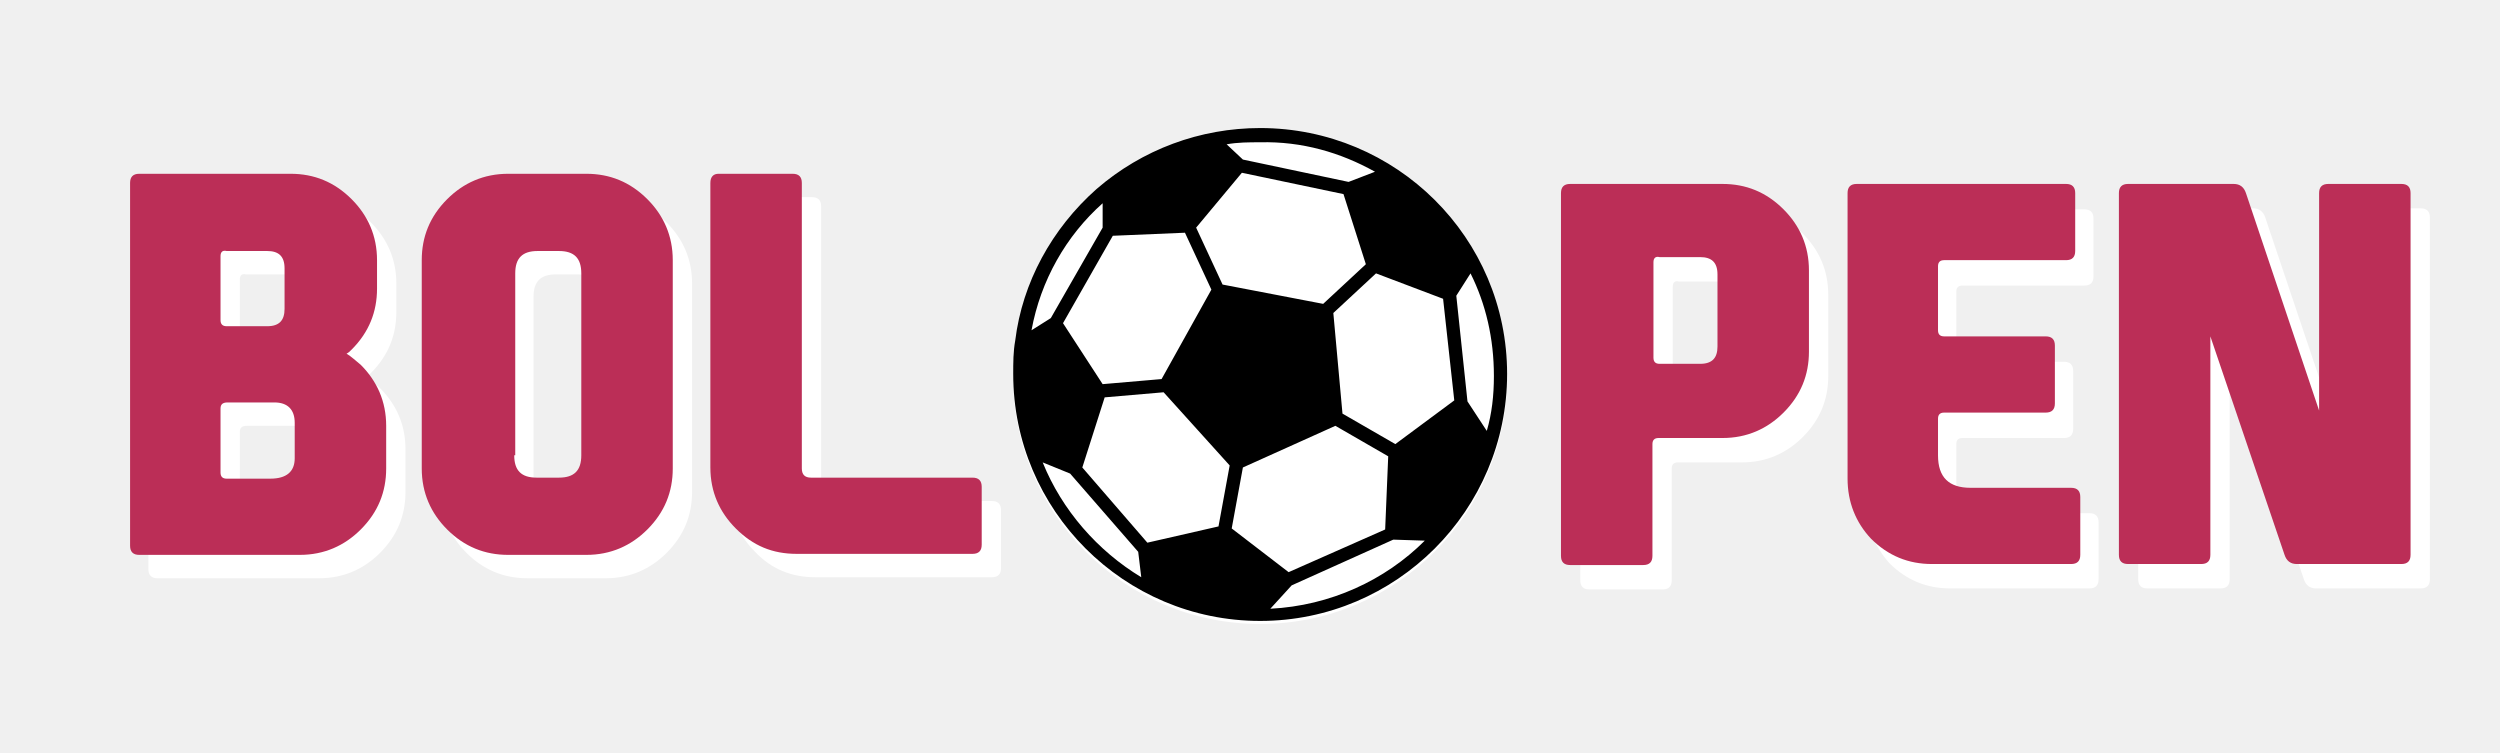
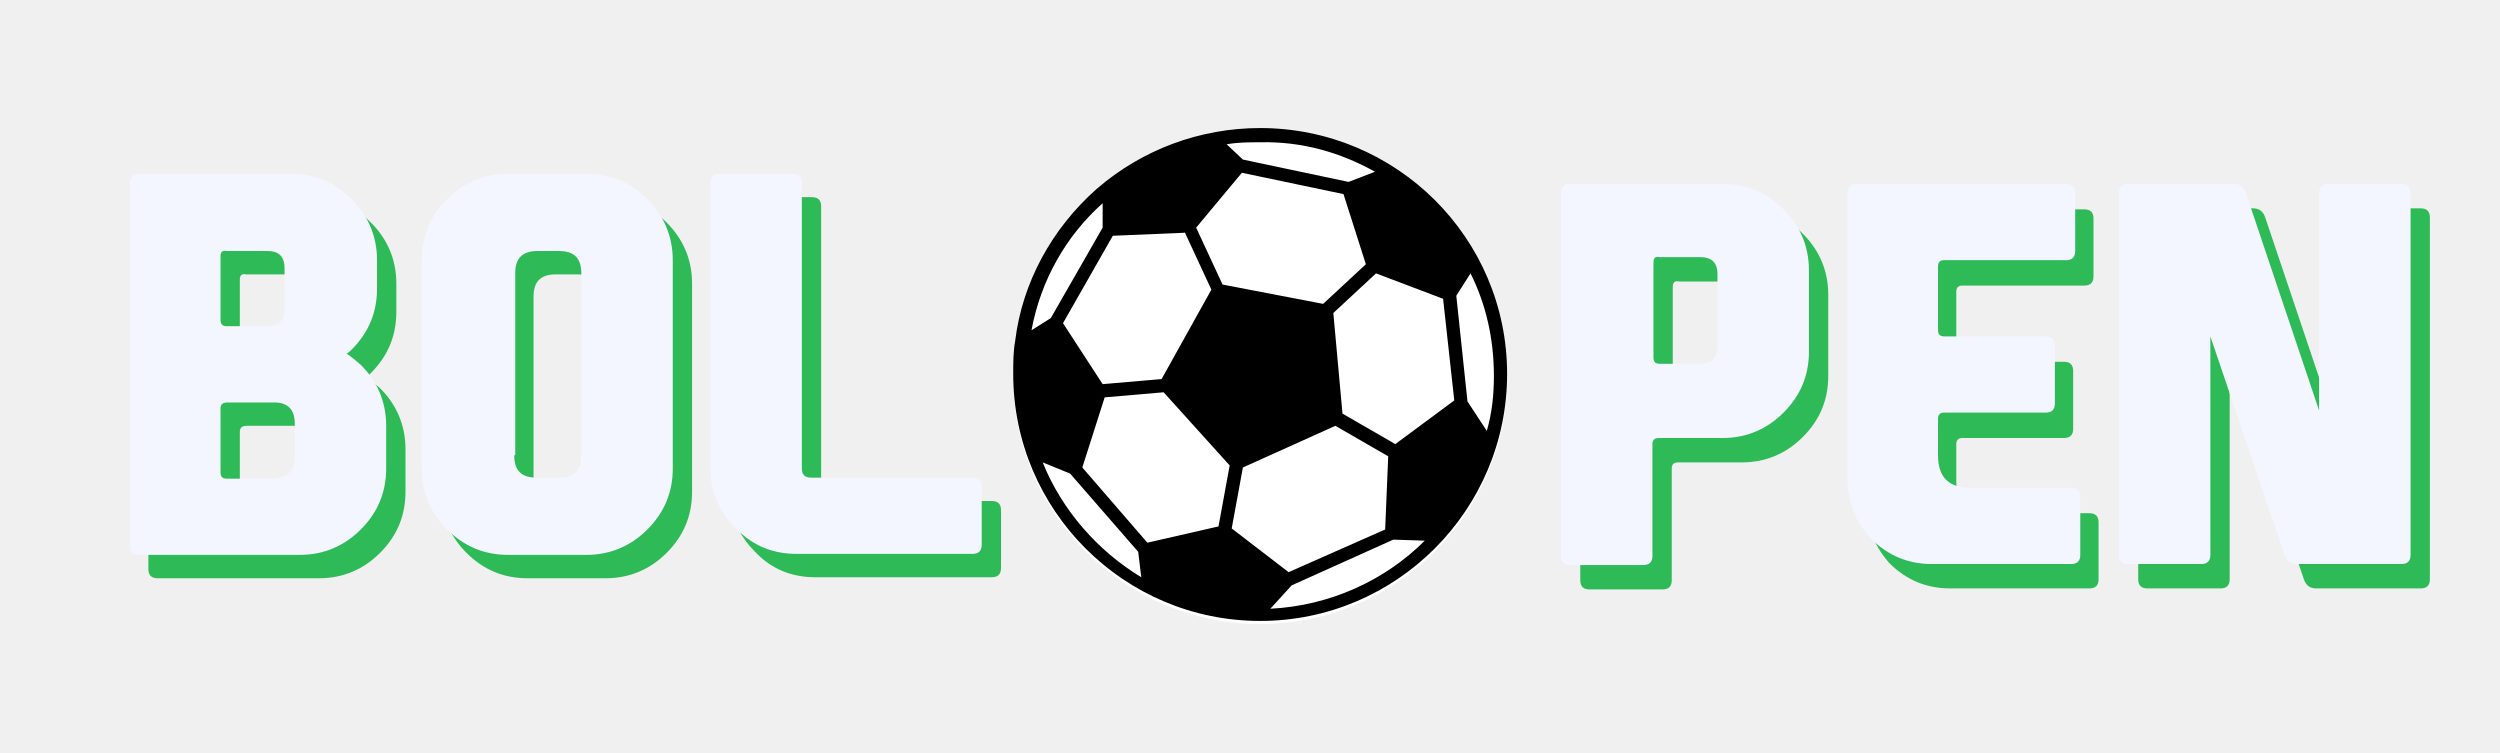
<svg xmlns="http://www.w3.org/2000/svg" version="1.1" id="Camada_1" x="0px" y="0px" viewBox="0 0 246 74" style="enable-background:new 0 0 246 74;" xml:space="preserve">
  <style type="text/css">
	.st0{enable-background:new    ;}
- 	.st1{fill:#FFFFFF;}
- 	.st2{fill:#BB2E57;}
+ 	.st1{fill:#2EBB57;}
+ 	.st2{fill:#FFFFFF;}
+ 	.st3{fill:#F4F6FF;}
</style>
  <g class="st0">
    <path class="st1" d="M179.9,37c0,2.3-0.8,4.3-2.5,6c-1.6,1.6-3.6,2.5-6,2.5h-6.3c-0.4,0-0.6,0.2-0.6,0.6v11c0,0.6-0.3,0.9-0.9,0.9   h-7.2c-0.6,0-0.9-0.3-0.9-0.9V21.4c0-0.6,0.3-0.9,0.9-0.9h15c2.3,0,4.3,0.8,6,2.5c1.6,1.6,2.5,3.6,2.5,6V37z M164.6,28.2v9.4   c0,0.4,0.2,0.6,0.6,0.6h4c1.2,0,1.7-0.6,1.7-1.7v-7.1c0-1.2-0.6-1.7-1.7-1.7h-4C164.8,27.6,164.6,27.8,164.6,28.2z" />
-     <path class="st1" d="M183.6,49.5v-28c0-0.6,0.3-0.9,0.9-0.9h20.6c0.6,0,0.9,0.3,0.9,0.9v5.7c0,0.6-0.3,0.9-0.9,0.9h-12   c-0.4,0-0.6,0.2-0.6,0.6v6.3c0,0.4,0.2,0.6,0.6,0.6h10c0.6,0,0.9,0.3,0.9,0.9v5.7c0,0.6-0.3,0.9-0.9,0.9h-10   c-0.4,0-0.6,0.2-0.6,0.6v3.6c0,2.2,1.1,3.2,3.2,3.2h9.9c0.6,0,0.9,0.3,0.9,0.9V57c0,0.6-0.3,0.9-0.9,0.9h-13.7   c-2.3,0-4.3-0.8-6-2.5C184.5,53.8,183.6,51.8,183.6,49.5z" />
+     <path class="st1" d="M183.6,49.5v-28c0-0.6,0.3-0.9,0.9-0.9h20.6c0.6,0,0.9,0.3,0.9,0.9v5.7c0,0.6-0.3,0.9-0.9,0.9h-12   c-0.4,0-0.6,0.2-0.6,0.6V35c0,0.4,0.2,0.6,0.6,0.6h10c0.6,0,0.9,0.3,0.9,0.9v5.7c0,0.6-0.3,0.9-0.9,0.9h-10c-0.4,0-0.6,0.2-0.6,0.6   v3.6c0,2.2,1.1,3.2,3.2,3.2h9.9c0.6,0,0.9,0.3,0.9,0.9V57c0,0.6-0.3,0.9-0.9,0.9h-13.7c-2.3,0-4.3-0.8-6-2.5   C184.5,53.8,183.6,51.8,183.6,49.5z" />
    <path class="st1" d="M230.1,42.8V21.4c0-0.6,0.3-0.9,0.9-0.9h7.2c0.6,0,0.9,0.3,0.9,0.9V57c0,0.6-0.3,0.9-0.9,0.9h-10.3   c-0.6,0-1-0.3-1.2-0.9l-7.3-21.5V57c0,0.6-0.3,0.9-0.9,0.9h-7.2c-0.6,0-0.9-0.3-0.9-0.9V21.4c0-0.6,0.3-0.9,0.9-0.9h10.4   c0.6,0,1,0.3,1.2,0.9L230.1,42.8z" />
  </g>
  <g class="st0">
-     <path class="st1" d="M30.5,19.4c2.3,0,4.3,0.8,6,2.5c1.6,1.6,2.5,3.6,2.5,6v2.8c0,2.3-0.8,4.3-2.5,6c-0.2,0.2-0.3,0.3-0.5,0.4v0   c0.5,0.3,0.9,0.7,1.4,1.1c1.6,1.6,2.5,3.6,2.5,6v4.2c0,2.3-0.8,4.3-2.5,6c-1.6,1.6-3.6,2.5-6,2.5H15.5c-0.6,0-0.9-0.3-0.9-0.9V20.3   c0-0.6,0.3-0.9,0.9-0.9H30.5z M23.6,27.5v6.3c0,0.4,0.2,0.6,0.6,0.6h4c1.2,0,1.7-0.6,1.7-1.7v-4c0-1.2-0.6-1.7-1.7-1.7h-4   C23.8,26.9,23.6,27.1,23.6,27.5z M23.6,42.5v6.3c0,0.4,0.2,0.6,0.6,0.6h4.3c1.6,0,2.4-0.7,2.4-2v-3.5c0-1.3-0.7-2-2-2h-4.6   C23.8,41.9,23.6,42.1,23.6,42.5z" />
+     <path class="st1" d="M30.5,19.4c2.3,0,4.3,0.8,6,2.5c1.6,1.6,2.5,3.6,2.5,6v2.8c0,2.3-0.8,4.3-2.5,6c-0.2,0.2-0.3,0.3-0.5,0.4l0,0   c0.5,0.3,0.9,0.7,1.4,1.1c1.6,1.6,2.5,3.6,2.5,6v4.2c0,2.3-0.8,4.3-2.5,6c-1.6,1.6-3.6,2.5-6,2.5H15.5c-0.6,0-0.9-0.3-0.9-0.9V20.3   c0-0.6,0.3-0.9,0.9-0.9H30.5z M23.6,27.5v6.3c0,0.4,0.2,0.6,0.6,0.6h4c1.2,0,1.7-0.6,1.7-1.7v-4c0-1.2-0.6-1.7-1.7-1.7h-4   C23.8,26.9,23.6,27.1,23.6,27.5z M23.6,42.5v6.3c0,0.4,0.2,0.6,0.6,0.6h4.3c1.6,0,2.4-0.7,2.4-2v-3.5c0-1.3-0.7-2-2-2h-4.6   C23.8,41.9,23.6,42.1,23.6,42.5z" />
    <path class="st1" d="M68.1,48.4c0,2.3-0.8,4.3-2.5,6c-1.6,1.6-3.6,2.5-6,2.5h-7.7c-2.3,0-4.3-0.8-6-2.5c-1.6-1.6-2.5-3.6-2.5-6   V27.9c0-2.3,0.8-4.3,2.5-6c1.6-1.6,3.6-2.5,6-2.5h7.7c2.3,0,4.3,0.8,6,2.5c1.6,1.6,2.5,3.6,2.5,6V48.4z M52.5,47.1   c0,1.5,0.7,2.2,2.2,2.2h2.1c1.5,0,2.2-0.7,2.2-2.2V29.2c0-1.5-0.7-2.2-2.2-2.2h-2.1c-1.5,0-2.2,0.7-2.2,2.2V47.1z" />
    <path class="st1" d="M74.3,54.3c-1.6-1.6-2.5-3.6-2.5-6v-28c0-0.6,0.3-0.9,0.8-0.9h7.3c0.6,0,0.9,0.3,0.9,0.9v28.1   c0,0.6,0.3,0.9,0.9,0.9h15.9c0.6,0,0.9,0.3,0.9,0.9v5.7c0,0.6-0.3,0.9-0.9,0.9H80.2C77.9,56.8,75.9,56,74.3,54.3z" />
  </g>
  <g>
    <g>
-       <path class="st1" d="M148.3,37.1c0,13.4-10.9,24.3-24.3,24.3S99.7,50.5,99.7,37.1s10.9-24.3,24.3-24.3S148.3,23.6,148.3,37.1z" />
+       <path class="st2" d="M148.3,37.1c0,13.4-10.9,24.3-24.3,24.3S99.7,50.5,99.7,37.1s10.9-24.3,24.3-24.3S148.3,23.6,148.3,37.1z" />
      <path d="M124,12.6c-5.9,0-11.6,2.1-16.1,6c-4.4,3.9-7.3,9.2-8,14.9c-0.2,1.1-0.2,2.2-0.2,3.3c0,13.4,10.9,24.3,24.3,24.3    s24.3-10.9,24.3-24.3S137.4,12.6,124,12.6z M126.8,56.3l-5.6-4.3l1.1-6l9.1-4.1l5.2,3l-0.3,7.2L126.8,56.3z M137.3,43.7l-5.2-3    l-0.9-9.9l4.2-3.9l6.6,2.5l1.1,10L137.3,43.7z M132.2,19.1l2.2,6.9l-4.2,3.9l-9.9-1.9l-2.6-5.6l4.5-5.4L132.2,19.1z M109.5,23.2    l7.1-0.3l2.6,5.6l-4.9,8.8l-5.8,0.5l-3.9-6L109.5,23.2z M108.7,39.1l5.8-0.5l6.5,7.2l-1.1,6l-7,1.6l-6.4-7.4L108.7,39.1z     M127.1,57.6l10-4.5l3.1,0.1c-3.9,3.9-9.3,6.4-15.2,6.7L127.1,57.6z M144.4,39.5l-1.1-10.4l1.4-2.2c1.5,3,2.3,6.4,2.3,10.1    c0,1.9-0.2,3.7-0.7,5.4L144.4,39.5z M135.3,16.9l-2.6,1l-10.4-2.2l-1.6-1.5c1.1-0.2,2.2-0.2,3.3-0.2    C128.1,13.9,131.9,15,135.3,16.9z M108.5,20v2.4l-5.1,8.9l-1.9,1.2C102.4,27.6,104.9,23.2,108.5,20z M102.6,45.5l2.7,1.1l6.7,7.7    l0.3,2.5C108,54.2,104.5,50.2,102.6,45.5z" />
    </g>
  </g>
  <g class="st0">
-     <path class="st2" d="M28.6,17.1c2.3,0,4.3,0.8,6,2.5c1.6,1.6,2.5,3.6,2.5,6v2.8c0,2.3-0.8,4.3-2.5,6c-0.2,0.2-0.3,0.3-0.5,0.4v0   c0.5,0.3,0.9,0.7,1.4,1.1c1.6,1.6,2.5,3.6,2.5,6v4.2c0,2.3-0.8,4.3-2.5,6c-1.6,1.6-3.6,2.5-6,2.5H13.7c-0.6,0-0.9-0.3-0.9-0.9V18   c0-0.6,0.3-0.9,0.9-0.9H28.6z M21.7,25.2v6.3c0,0.4,0.2,0.6,0.6,0.6h4c1.2,0,1.7-0.6,1.7-1.7v-4c0-1.2-0.6-1.7-1.7-1.7h-4   C21.9,24.6,21.7,24.8,21.7,25.2z M21.7,40.2v6.3c0,0.4,0.2,0.6,0.6,0.6h4.3c1.6,0,2.4-0.7,2.4-2v-3.5c0-1.3-0.7-2-2-2h-4.6   C21.9,39.6,21.7,39.8,21.7,40.2z" />
-     <path class="st2" d="M66.2,46.1c0,2.3-0.8,4.3-2.5,6c-1.6,1.6-3.6,2.5-6,2.5h-7.7c-2.3,0-4.3-0.8-6-2.5c-1.6-1.6-2.5-3.6-2.5-6   V25.6c0-2.3,0.8-4.3,2.5-6c1.6-1.6,3.6-2.5,6-2.5h7.7c2.3,0,4.3,0.8,6,2.5c1.6,1.6,2.5,3.6,2.5,6V46.1z M50.6,44.8   c0,1.5,0.7,2.2,2.2,2.2H55c1.5,0,2.2-0.7,2.2-2.2V26.9c0-1.5-0.7-2.2-2.2-2.2h-2.1c-1.5,0-2.2,0.7-2.2,2.2V44.8z" />
-     <path class="st2" d="M72.4,52c-1.6-1.6-2.5-3.6-2.5-6V18c0-0.6,0.3-0.9,0.8-0.9H78c0.6,0,0.9,0.3,0.9,0.9v28.1   c0,0.6,0.3,0.9,0.9,0.9h15.9c0.6,0,0.9,0.3,0.9,0.9v5.7c0,0.6-0.3,0.9-0.9,0.9H78.4C76,54.5,74.1,53.7,72.4,52z" />
+     <path class="st3" d="M28.6,17.1c2.3,0,4.3,0.8,6,2.5c1.6,1.6,2.5,3.6,2.5,6v2.8c0,2.3-0.8,4.3-2.5,6c-0.2,0.2-0.3,0.3-0.5,0.4l0,0   c0.5,0.3,0.9,0.7,1.4,1.1c1.6,1.6,2.5,3.6,2.5,6v4.2c0,2.3-0.8,4.3-2.5,6c-1.6,1.6-3.6,2.5-6,2.5H13.7c-0.6,0-0.9-0.3-0.9-0.9V18   c0-0.6,0.3-0.9,0.9-0.9H28.6z M21.7,25.2v6.3c0,0.4,0.2,0.6,0.6,0.6h4c1.2,0,1.7-0.6,1.7-1.7v-4c0-1.2-0.6-1.7-1.7-1.7h-4   C21.9,24.6,21.7,24.8,21.7,25.2z M21.7,40.2v6.3c0,0.4,0.2,0.6,0.6,0.6h4.3c1.6,0,2.4-0.7,2.4-2v-3.5c0-1.3-0.7-2-2-2h-4.6   C21.9,39.6,21.7,39.8,21.7,40.2z" />
+     <path class="st3" d="M66.2,46.1c0,2.3-0.8,4.3-2.5,6c-1.6,1.6-3.6,2.5-6,2.5H50c-2.3,0-4.3-0.8-6-2.5c-1.6-1.6-2.5-3.6-2.5-6V25.6   c0-2.3,0.8-4.3,2.5-6c1.6-1.6,3.6-2.5,6-2.5h7.7c2.3,0,4.3,0.8,6,2.5c1.6,1.6,2.5,3.6,2.5,6V46.1z M50.6,44.8   c0,1.5,0.7,2.2,2.2,2.2H55c1.5,0,2.2-0.7,2.2-2.2V26.9c0-1.5-0.7-2.2-2.2-2.2h-2.1c-1.5,0-2.2,0.7-2.2,2.2v17.9H50.6z" />
+     <path class="st3" d="M72.4,52c-1.6-1.6-2.5-3.6-2.5-6V18c0-0.6,0.3-0.9,0.8-0.9H78c0.6,0,0.9,0.3,0.9,0.9v28.1   c0,0.6,0.3,0.9,0.9,0.9h15.9c0.6,0,0.9,0.3,0.9,0.9v5.7c0,0.6-0.3,0.9-0.9,0.9H78.4C76,54.5,74.1,53.7,72.4,52z" />
  </g>
  <g class="st0">
-     <path class="st2" d="M178,34.6c0,2.3-0.8,4.3-2.5,6c-1.6,1.6-3.6,2.5-6,2.5h-6.3c-0.4,0-0.6,0.2-0.6,0.6v11c0,0.6-0.3,0.9-0.9,0.9   h-7.2c-0.6,0-0.9-0.3-0.9-0.9V19c0-0.6,0.3-0.9,0.9-0.9h15c2.3,0,4.3,0.8,6,2.5c1.6,1.6,2.5,3.6,2.5,6V34.6z M162.7,25.8v9.4   c0,0.4,0.2,0.6,0.6,0.6h4c1.2,0,1.7-0.6,1.7-1.7V27c0-1.2-0.6-1.7-1.7-1.7h-4C162.9,25.2,162.7,25.4,162.7,25.8z" />
-     <path class="st2" d="M181.8,47.1V19c0-0.6,0.3-0.9,0.9-0.9h20.6c0.6,0,0.9,0.3,0.9,0.9v5.7c0,0.6-0.3,0.9-0.9,0.9h-12   c-0.4,0-0.6,0.2-0.6,0.6v6.3c0,0.4,0.2,0.6,0.6,0.6h10c0.6,0,0.9,0.3,0.9,0.9v5.7c0,0.6-0.3,0.9-0.9,0.9h-10   c-0.4,0-0.6,0.2-0.6,0.6v3.6c0,2.2,1.1,3.2,3.2,3.2h9.9c0.6,0,0.9,0.3,0.9,0.9v5.7c0,0.6-0.3,0.9-0.9,0.9h-13.7   c-2.3,0-4.3-0.8-6-2.5C182.6,51.4,181.8,49.4,181.8,47.1z" />
-     <path class="st2" d="M228.2,40.4V19c0-0.6,0.3-0.9,0.9-0.9h7.2c0.6,0,0.9,0.3,0.9,0.9v35.6c0,0.6-0.3,0.9-0.9,0.9H226   c-0.6,0-1-0.3-1.2-0.9l-7.3-21.5v21.5c0,0.6-0.3,0.9-0.9,0.9h-7.2c-0.6,0-0.9-0.3-0.9-0.9V19c0-0.6,0.3-0.9,0.9-0.9h10.4   c0.6,0,1,0.3,1.2,0.9L228.2,40.4z" />
+     <path class="st3" d="M178,34.6c0,2.3-0.8,4.3-2.5,6c-1.6,1.6-3.6,2.5-6,2.5h-6.3c-0.4,0-0.6,0.2-0.6,0.6v11c0,0.6-0.3,0.9-0.9,0.9   h-7.2c-0.6,0-0.9-0.3-0.9-0.9V19c0-0.6,0.3-0.9,0.9-0.9h15c2.3,0,4.3,0.8,6,2.5c1.6,1.6,2.5,3.6,2.5,6V34.6z M162.7,25.8v9.4   c0,0.4,0.2,0.6,0.6,0.6h4c1.2,0,1.7-0.6,1.7-1.7V27c0-1.2-0.6-1.7-1.7-1.7h-4C162.9,25.2,162.7,25.4,162.7,25.8z" />
+     <path class="st3" d="M181.8,47.1V19c0-0.6,0.3-0.9,0.9-0.9h20.6c0.6,0,0.9,0.3,0.9,0.9v5.7c0,0.6-0.3,0.9-0.9,0.9h-12   c-0.4,0-0.6,0.2-0.6,0.6v6.3c0,0.4,0.2,0.6,0.6,0.6h10c0.6,0,0.9,0.3,0.9,0.9v5.7c0,0.6-0.3,0.9-0.9,0.9h-10   c-0.4,0-0.6,0.2-0.6,0.6v3.6c0,2.2,1.1,3.2,3.2,3.2h9.9c0.6,0,0.9,0.3,0.9,0.9v5.7c0,0.6-0.3,0.9-0.9,0.9h-13.7   c-2.3,0-4.3-0.8-6-2.5C182.6,51.4,181.8,49.4,181.8,47.1z" />
+     <path class="st3" d="M228.2,40.4V19c0-0.6,0.3-0.9,0.9-0.9h7.2c0.6,0,0.9,0.3,0.9,0.9v35.6c0,0.6-0.3,0.9-0.9,0.9H226   c-0.6,0-1-0.3-1.2-0.9l-7.3-21.5v21.5c0,0.6-0.3,0.9-0.9,0.9h-7.2c-0.6,0-0.9-0.3-0.9-0.9V19c0-0.6,0.3-0.9,0.9-0.9h10.4   c0.6,0,1,0.3,1.2,0.9L228.2,40.4z" />
  </g>
</svg>
